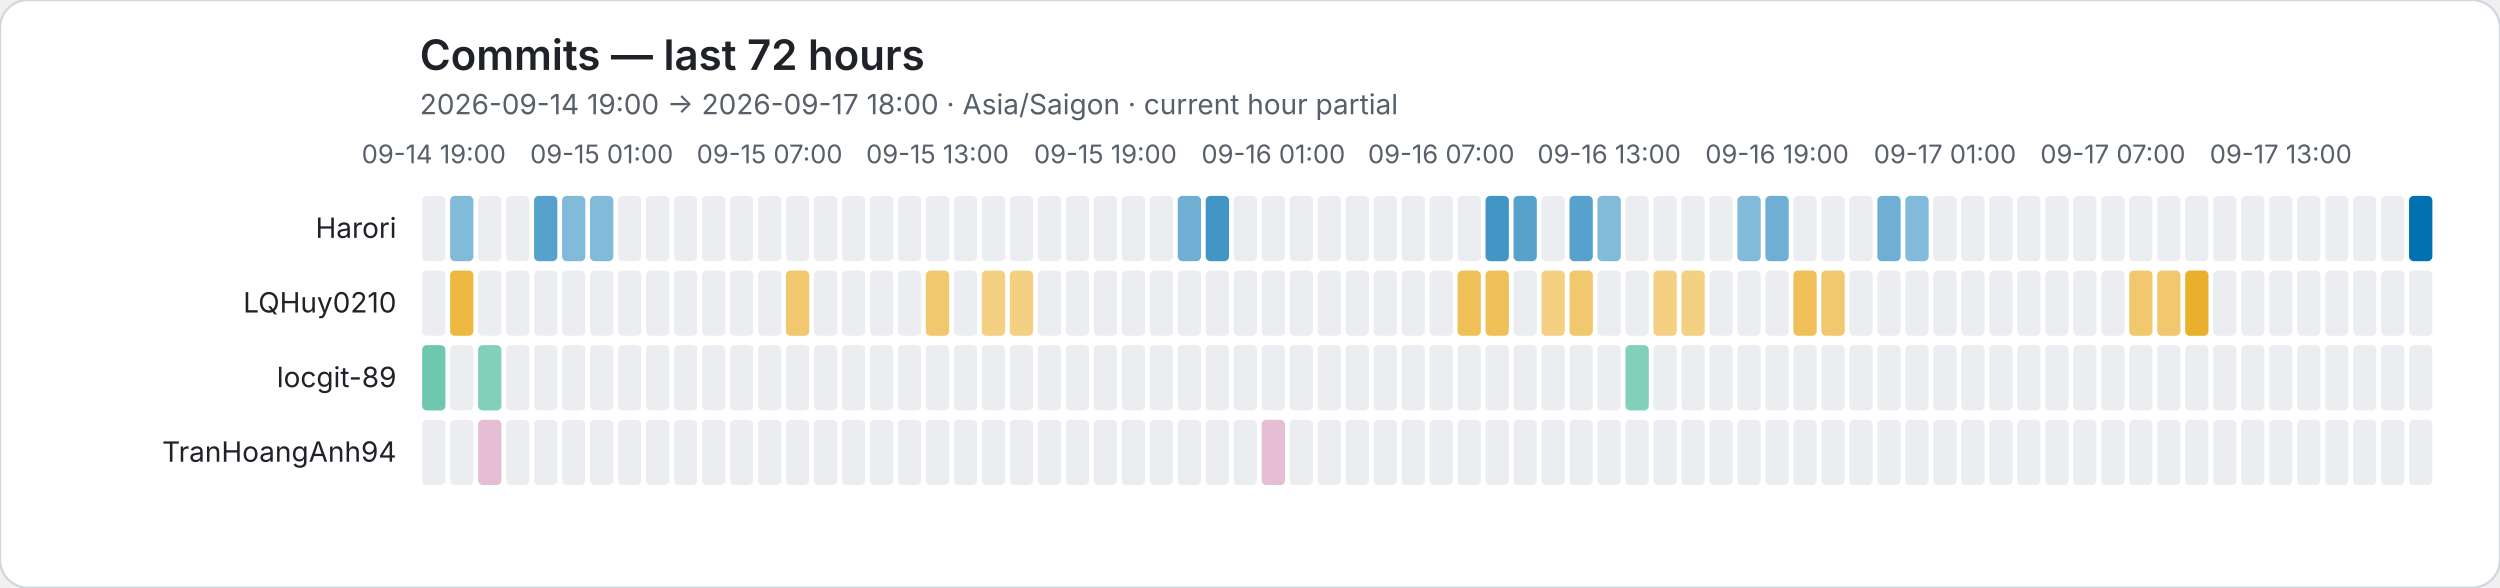
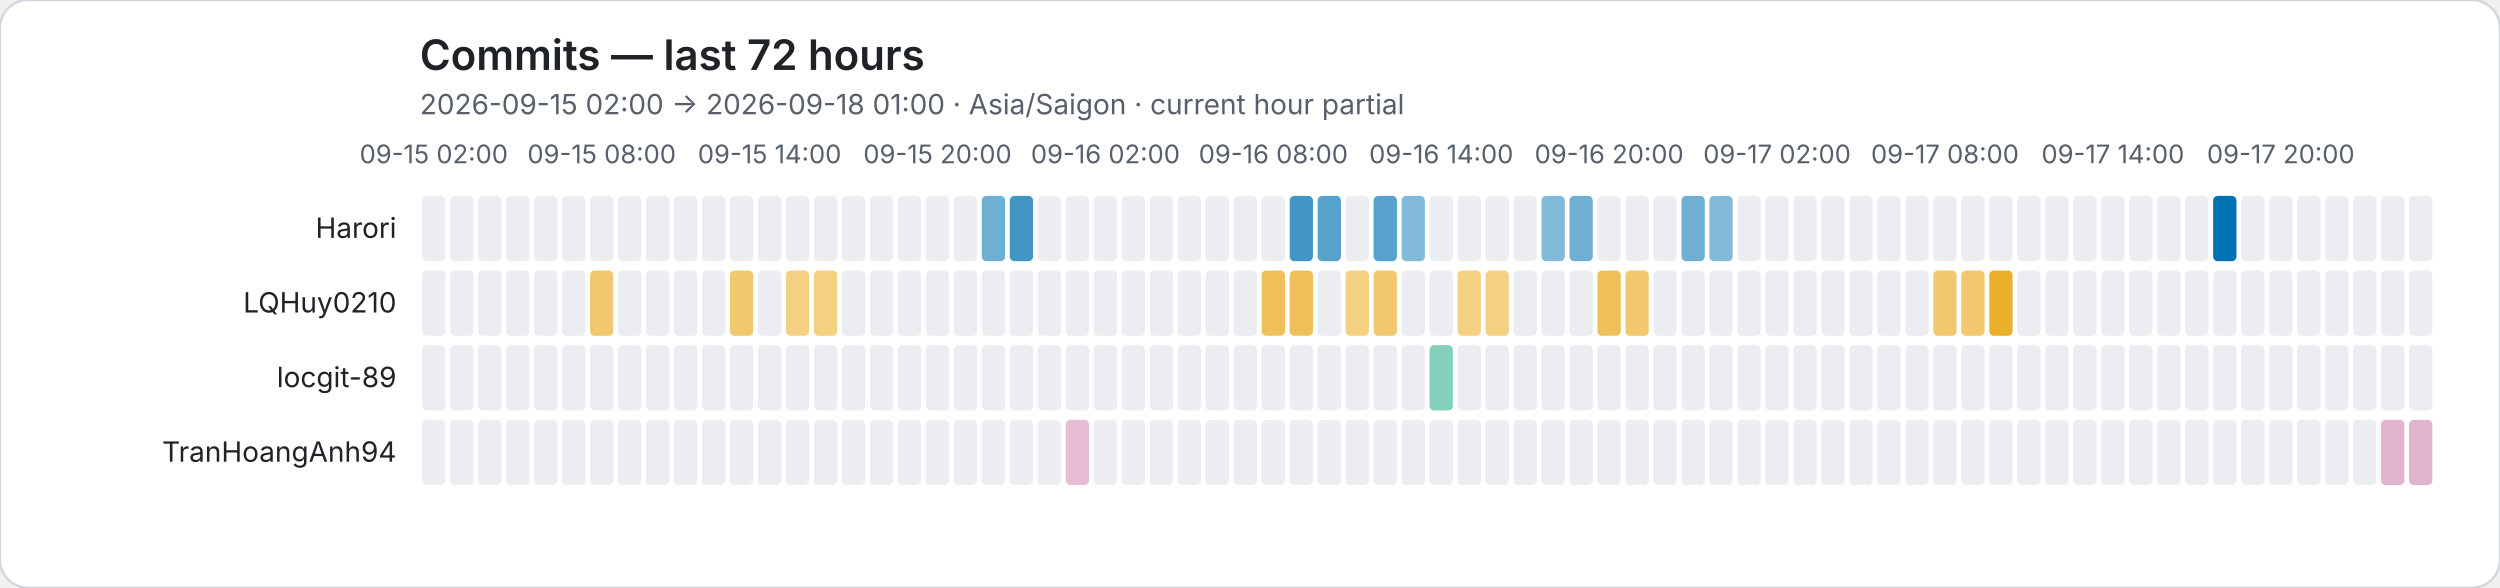
<svg xmlns="http://www.w3.org/2000/svg" role="img" viewBox="0 0 1072 252">
  <rect width="1072" height="252" rx="12" fill="#ffffff" stroke="#d0d7de" />
  <style>text{font-family:system-ui,-apple-system,BlinkMacSystemFont,"Segoe UI",sans-serif}.axis{fill:#57606a;font-size:11px}.heading{fill:#1f2328;font-size:18px;font-weight:600}.subheading{fill:#57606a;font-size:12px}.name{fill:#1f2328;font-size:12px}</style>
  <text class="heading" x="180" y="30">Commits — last 72 hours</text>
-   <text class="subheading" x="180" y="49">2026-09-14 19:00 → 2026-09-17 18:00 · Asia/Saigon · current hour partial</text>
-   <text class="axis" x="186" y="70" text-anchor="middle">09-14 19:00</text>
-   <text class="axis" x="258" y="70" text-anchor="middle">09-15 01:00</text>
-   <text class="axis" x="330" y="70" text-anchor="middle">09-15 07:00</text>
-   <text class="axis" x="402" y="70" text-anchor="middle">09-15 13:00</text>
-   <text class="axis" x="474" y="70" text-anchor="middle">09-15 19:00</text>
-   <text class="axis" x="546" y="70" text-anchor="middle">09-16 01:00</text>
-   <text class="axis" x="618" y="70" text-anchor="middle">09-16 07:00</text>
-   <text class="axis" x="690" y="70" text-anchor="middle">09-16 13:00</text>
-   <text class="axis" x="762" y="70" text-anchor="middle">09-16 19:00</text>
-   <text class="axis" x="834" y="70" text-anchor="middle">09-17 01:00</text>
-   <text class="axis" x="906" y="70" text-anchor="middle">09-17 07:00</text>
-   <text class="axis" x="978" y="70" text-anchor="middle">09-17 13:00</text>
+   <text class="subheading" x="180" y="49">2026-09-15 02:00 → 2026-09-18 01:00 · Asia/Saigon · current hour partial</text>
+   <text class="axis" x="186" y="70" text-anchor="middle">09-15 02:00</text>
+   <text class="axis" x="258" y="70" text-anchor="middle">09-15 08:00</text>
+   <text class="axis" x="330" y="70" text-anchor="middle">09-15 14:00</text>
+   <text class="axis" x="402" y="70" text-anchor="middle">09-15 20:00</text>
+   <text class="axis" x="474" y="70" text-anchor="middle">09-16 02:00</text>
+   <text class="axis" x="546" y="70" text-anchor="middle">09-16 08:00</text>
+   <text class="axis" x="618" y="70" text-anchor="middle">09-16 14:00</text>
+   <text class="axis" x="690" y="70" text-anchor="middle">09-16 20:00</text>
+   <text class="axis" x="762" y="70" text-anchor="middle">09-17 02:00</text>
+   <text class="axis" x="834" y="70" text-anchor="middle">09-17 08:00</text>
+   <text class="axis" x="906" y="70" text-anchor="middle">09-17 14:00</text>
+   <text class="axis" x="978" y="70" text-anchor="middle">09-17 20:00</text>
  <text class="name" x="170" y="102" text-anchor="end">Harori</text>
  <rect data-hour="0" x="181" y="84" width="10" height="28" rx="2" fill="#ebedf0" />
-   <rect data-hour="1" x="193" y="84" width="10" height="28" rx="2" fill="rgba(0, 114, 178, 0.49)" />
+   <rect data-hour="1" x="193" y="84" width="10" height="28" rx="2" fill="#ebedf0" />
  <rect data-hour="2" x="205" y="84" width="10" height="28" rx="2" fill="#ebedf0" />
  <rect data-hour="3" x="217" y="84" width="10" height="28" rx="2" fill="#ebedf0" />
-   <rect data-hour="4" x="229" y="84" width="10" height="28" rx="2" fill="rgba(0, 114, 178, 0.66)" />
-   <rect data-hour="5" x="241" y="84" width="10" height="28" rx="2" fill="rgba(0, 114, 178, 0.49)" />
-   <rect data-hour="6" x="253" y="84" width="10" height="28" rx="2" fill="rgba(0, 114, 178, 0.49)" />
+   <rect data-hour="4" x="229" y="84" width="10" height="28" rx="2" fill="#ebedf0" />
+   <rect data-hour="5" x="241" y="84" width="10" height="28" rx="2" fill="#ebedf0" />
+   <rect data-hour="6" x="253" y="84" width="10" height="28" rx="2" fill="#ebedf0" />
  <rect data-hour="7" x="265" y="84" width="10" height="28" rx="2" fill="#ebedf0" />
  <rect data-hour="8" x="277" y="84" width="10" height="28" rx="2" fill="#ebedf0" />
  <rect data-hour="9" x="289" y="84" width="10" height="28" rx="2" fill="#ebedf0" />
  <rect data-hour="10" x="301" y="84" width="10" height="28" rx="2" fill="#ebedf0" />
  <rect data-hour="11" x="313" y="84" width="10" height="28" rx="2" fill="#ebedf0" />
  <rect data-hour="12" x="325" y="84" width="10" height="28" rx="2" fill="#ebedf0" />
  <rect data-hour="13" x="337" y="84" width="10" height="28" rx="2" fill="#ebedf0" />
  <rect data-hour="14" x="349" y="84" width="10" height="28" rx="2" fill="#ebedf0" />
  <rect data-hour="15" x="361" y="84" width="10" height="28" rx="2" fill="#ebedf0" />
  <rect data-hour="16" x="373" y="84" width="10" height="28" rx="2" fill="#ebedf0" />
  <rect data-hour="17" x="385" y="84" width="10" height="28" rx="2" fill="#ebedf0" />
  <rect data-hour="18" x="397" y="84" width="10" height="28" rx="2" fill="#ebedf0" />
  <rect data-hour="19" x="409" y="84" width="10" height="28" rx="2" fill="#ebedf0" />
-   <rect data-hour="20" x="421" y="84" width="10" height="28" rx="2" fill="#ebedf0" />
-   <rect data-hour="21" x="433" y="84" width="10" height="28" rx="2" fill="#ebedf0" />
+   <rect data-hour="20" x="421" y="84" width="10" height="28" rx="2" fill="rgba(0, 114, 178, 0.57)" />
+   <rect data-hour="21" x="433" y="84" width="10" height="28" rx="2" fill="rgba(0, 114, 178, 0.74)" />
  <rect data-hour="22" x="445" y="84" width="10" height="28" rx="2" fill="#ebedf0" />
  <rect data-hour="23" x="457" y="84" width="10" height="28" rx="2" fill="#ebedf0" />
  <rect data-hour="24" x="469" y="84" width="10" height="28" rx="2" fill="#ebedf0" />
  <rect data-hour="25" x="481" y="84" width="10" height="28" rx="2" fill="#ebedf0" />
  <rect data-hour="26" x="493" y="84" width="10" height="28" rx="2" fill="#ebedf0" />
-   <rect data-hour="27" x="505" y="84" width="10" height="28" rx="2" fill="rgba(0, 114, 178, 0.57)" />
-   <rect data-hour="28" x="517" y="84" width="10" height="28" rx="2" fill="rgba(0, 114, 178, 0.74)" />
+   <rect data-hour="27" x="505" y="84" width="10" height="28" rx="2" fill="#ebedf0" />
+   <rect data-hour="28" x="517" y="84" width="10" height="28" rx="2" fill="#ebedf0" />
  <rect data-hour="29" x="529" y="84" width="10" height="28" rx="2" fill="#ebedf0" />
  <rect data-hour="30" x="541" y="84" width="10" height="28" rx="2" fill="#ebedf0" />
-   <rect data-hour="31" x="553" y="84" width="10" height="28" rx="2" fill="#ebedf0" />
-   <rect data-hour="32" x="565" y="84" width="10" height="28" rx="2" fill="#ebedf0" />
+   <rect data-hour="31" x="553" y="84" width="10" height="28" rx="2" fill="rgba(0, 114, 178, 0.74)" />
+   <rect data-hour="32" x="565" y="84" width="10" height="28" rx="2" fill="rgba(0, 114, 178, 0.66)" />
  <rect data-hour="33" x="577" y="84" width="10" height="28" rx="2" fill="#ebedf0" />
-   <rect data-hour="34" x="589" y="84" width="10" height="28" rx="2" fill="#ebedf0" />
-   <rect data-hour="35" x="601" y="84" width="10" height="28" rx="2" fill="#ebedf0" />
+   <rect data-hour="34" x="589" y="84" width="10" height="28" rx="2" fill="rgba(0, 114, 178, 0.66)" />
+   <rect data-hour="35" x="601" y="84" width="10" height="28" rx="2" fill="rgba(0, 114, 178, 0.49)" />
  <rect data-hour="36" x="613" y="84" width="10" height="28" rx="2" fill="#ebedf0" />
  <rect data-hour="37" x="625" y="84" width="10" height="28" rx="2" fill="#ebedf0" />
-   <rect data-hour="38" x="637" y="84" width="10" height="28" rx="2" fill="rgba(0, 114, 178, 0.74)" />
-   <rect data-hour="39" x="649" y="84" width="10" height="28" rx="2" fill="rgba(0, 114, 178, 0.66)" />
-   <rect data-hour="40" x="661" y="84" width="10" height="28" rx="2" fill="#ebedf0" />
-   <rect data-hour="41" x="673" y="84" width="10" height="28" rx="2" fill="rgba(0, 114, 178, 0.66)" />
-   <rect data-hour="42" x="685" y="84" width="10" height="28" rx="2" fill="rgba(0, 114, 178, 0.49)" />
+   <rect data-hour="38" x="637" y="84" width="10" height="28" rx="2" fill="#ebedf0" />
+   <rect data-hour="39" x="649" y="84" width="10" height="28" rx="2" fill="#ebedf0" />
+   <rect data-hour="40" x="661" y="84" width="10" height="28" rx="2" fill="rgba(0, 114, 178, 0.49)" />
+   <rect data-hour="41" x="673" y="84" width="10" height="28" rx="2" fill="rgba(0, 114, 178, 0.57)" />
+   <rect data-hour="42" x="685" y="84" width="10" height="28" rx="2" fill="#ebedf0" />
  <rect data-hour="43" x="697" y="84" width="10" height="28" rx="2" fill="#ebedf0" />
  <rect data-hour="44" x="709" y="84" width="10" height="28" rx="2" fill="#ebedf0" />
-   <rect data-hour="45" x="721" y="84" width="10" height="28" rx="2" fill="#ebedf0" />
-   <rect data-hour="46" x="733" y="84" width="10" height="28" rx="2" fill="#ebedf0" />
-   <rect data-hour="47" x="745" y="84" width="10" height="28" rx="2" fill="rgba(0, 114, 178, 0.49)" />
-   <rect data-hour="48" x="757" y="84" width="10" height="28" rx="2" fill="rgba(0, 114, 178, 0.57)" />
+   <rect data-hour="45" x="721" y="84" width="10" height="28" rx="2" fill="rgba(0, 114, 178, 0.57)" />
+   <rect data-hour="46" x="733" y="84" width="10" height="28" rx="2" fill="rgba(0, 114, 178, 0.49)" />
+   <rect data-hour="47" x="745" y="84" width="10" height="28" rx="2" fill="#ebedf0" />
+   <rect data-hour="48" x="757" y="84" width="10" height="28" rx="2" fill="#ebedf0" />
  <rect data-hour="49" x="769" y="84" width="10" height="28" rx="2" fill="#ebedf0" />
  <rect data-hour="50" x="781" y="84" width="10" height="28" rx="2" fill="#ebedf0" />
  <rect data-hour="51" x="793" y="84" width="10" height="28" rx="2" fill="#ebedf0" />
-   <rect data-hour="52" x="805" y="84" width="10" height="28" rx="2" fill="rgba(0, 114, 178, 0.57)" />
-   <rect data-hour="53" x="817" y="84" width="10" height="28" rx="2" fill="rgba(0, 114, 178, 0.49)" />
+   <rect data-hour="52" x="805" y="84" width="10" height="28" rx="2" fill="#ebedf0" />
+   <rect data-hour="53" x="817" y="84" width="10" height="28" rx="2" fill="#ebedf0" />
  <rect data-hour="54" x="829" y="84" width="10" height="28" rx="2" fill="#ebedf0" />
  <rect data-hour="55" x="841" y="84" width="10" height="28" rx="2" fill="#ebedf0" />
  <rect data-hour="56" x="853" y="84" width="10" height="28" rx="2" fill="#ebedf0" />
  <rect data-hour="57" x="865" y="84" width="10" height="28" rx="2" fill="#ebedf0" />
  <rect data-hour="58" x="877" y="84" width="10" height="28" rx="2" fill="#ebedf0" />
  <rect data-hour="59" x="889" y="84" width="10" height="28" rx="2" fill="#ebedf0" />
  <rect data-hour="60" x="901" y="84" width="10" height="28" rx="2" fill="#ebedf0" />
  <rect data-hour="61" x="913" y="84" width="10" height="28" rx="2" fill="#ebedf0" />
  <rect data-hour="62" x="925" y="84" width="10" height="28" rx="2" fill="#ebedf0" />
  <rect data-hour="63" x="937" y="84" width="10" height="28" rx="2" fill="#ebedf0" />
-   <rect data-hour="64" x="949" y="84" width="10" height="28" rx="2" fill="#ebedf0" />
+   <rect data-hour="64" x="949" y="84" width="10" height="28" rx="2" fill="rgba(0, 114, 178, 1.00)" />
  <rect data-hour="65" x="961" y="84" width="10" height="28" rx="2" fill="#ebedf0" />
  <rect data-hour="66" x="973" y="84" width="10" height="28" rx="2" fill="#ebedf0" />
  <rect data-hour="67" x="985" y="84" width="10" height="28" rx="2" fill="#ebedf0" />
  <rect data-hour="68" x="997" y="84" width="10" height="28" rx="2" fill="#ebedf0" />
  <rect data-hour="69" x="1009" y="84" width="10" height="28" rx="2" fill="#ebedf0" />
  <rect data-hour="70" x="1021" y="84" width="10" height="28" rx="2" fill="#ebedf0" />
-   <rect data-hour="71" x="1033" y="84" width="10" height="28" rx="2" fill="rgba(0, 114, 178, 1.00)" />
+   <rect data-hour="71" x="1033" y="84" width="10" height="28" rx="2" fill="#ebedf0" />
  <text class="name" x="170" y="134" text-anchor="end">LQHuy0210</text>
  <rect data-hour="0" x="181" y="116" width="10" height="28" rx="2" fill="#ebedf0" />
-   <rect data-hour="1" x="193" y="116" width="10" height="28" rx="2" fill="rgba(230, 159, 0, 0.74)" />
+   <rect data-hour="1" x="193" y="116" width="10" height="28" rx="2" fill="#ebedf0" />
  <rect data-hour="2" x="205" y="116" width="10" height="28" rx="2" fill="#ebedf0" />
  <rect data-hour="3" x="217" y="116" width="10" height="28" rx="2" fill="#ebedf0" />
  <rect data-hour="4" x="229" y="116" width="10" height="28" rx="2" fill="#ebedf0" />
  <rect data-hour="5" x="241" y="116" width="10" height="28" rx="2" fill="#ebedf0" />
-   <rect data-hour="6" x="253" y="116" width="10" height="28" rx="2" fill="#ebedf0" />
+   <rect data-hour="6" x="253" y="116" width="10" height="28" rx="2" fill="rgba(230, 159, 0, 0.57)" />
  <rect data-hour="7" x="265" y="116" width="10" height="28" rx="2" fill="#ebedf0" />
  <rect data-hour="8" x="277" y="116" width="10" height="28" rx="2" fill="#ebedf0" />
  <rect data-hour="9" x="289" y="116" width="10" height="28" rx="2" fill="#ebedf0" />
  <rect data-hour="10" x="301" y="116" width="10" height="28" rx="2" fill="#ebedf0" />
-   <rect data-hour="11" x="313" y="116" width="10" height="28" rx="2" fill="#ebedf0" />
+   <rect data-hour="11" x="313" y="116" width="10" height="28" rx="2" fill="rgba(230, 159, 0, 0.57)" />
  <rect data-hour="12" x="325" y="116" width="10" height="28" rx="2" fill="#ebedf0" />
-   <rect data-hour="13" x="337" y="116" width="10" height="28" rx="2" fill="rgba(230, 159, 0, 0.57)" />
-   <rect data-hour="14" x="349" y="116" width="10" height="28" rx="2" fill="#ebedf0" />
+   <rect data-hour="13" x="337" y="116" width="10" height="28" rx="2" fill="rgba(230, 159, 0, 0.49)" />
+   <rect data-hour="14" x="349" y="116" width="10" height="28" rx="2" fill="rgba(230, 159, 0, 0.49)" />
  <rect data-hour="15" x="361" y="116" width="10" height="28" rx="2" fill="#ebedf0" />
  <rect data-hour="16" x="373" y="116" width="10" height="28" rx="2" fill="#ebedf0" />
  <rect data-hour="17" x="385" y="116" width="10" height="28" rx="2" fill="#ebedf0" />
-   <rect data-hour="18" x="397" y="116" width="10" height="28" rx="2" fill="rgba(230, 159, 0, 0.57)" />
+   <rect data-hour="18" x="397" y="116" width="10" height="28" rx="2" fill="#ebedf0" />
  <rect data-hour="19" x="409" y="116" width="10" height="28" rx="2" fill="#ebedf0" />
-   <rect data-hour="20" x="421" y="116" width="10" height="28" rx="2" fill="rgba(230, 159, 0, 0.49)" />
-   <rect data-hour="21" x="433" y="116" width="10" height="28" rx="2" fill="rgba(230, 159, 0, 0.49)" />
+   <rect data-hour="20" x="421" y="116" width="10" height="28" rx="2" fill="#ebedf0" />
+   <rect data-hour="21" x="433" y="116" width="10" height="28" rx="2" fill="#ebedf0" />
  <rect data-hour="22" x="445" y="116" width="10" height="28" rx="2" fill="#ebedf0" />
  <rect data-hour="23" x="457" y="116" width="10" height="28" rx="2" fill="#ebedf0" />
  <rect data-hour="24" x="469" y="116" width="10" height="28" rx="2" fill="#ebedf0" />
  <rect data-hour="25" x="481" y="116" width="10" height="28" rx="2" fill="#ebedf0" />
  <rect data-hour="26" x="493" y="116" width="10" height="28" rx="2" fill="#ebedf0" />
  <rect data-hour="27" x="505" y="116" width="10" height="28" rx="2" fill="#ebedf0" />
  <rect data-hour="28" x="517" y="116" width="10" height="28" rx="2" fill="#ebedf0" />
  <rect data-hour="29" x="529" y="116" width="10" height="28" rx="2" fill="#ebedf0" />
-   <rect data-hour="30" x="541" y="116" width="10" height="28" rx="2" fill="#ebedf0" />
-   <rect data-hour="31" x="553" y="116" width="10" height="28" rx="2" fill="#ebedf0" />
+   <rect data-hour="30" x="541" y="116" width="10" height="28" rx="2" fill="rgba(230, 159, 0, 0.66)" />
+   <rect data-hour="31" x="553" y="116" width="10" height="28" rx="2" fill="rgba(230, 159, 0, 0.66)" />
  <rect data-hour="32" x="565" y="116" width="10" height="28" rx="2" fill="#ebedf0" />
-   <rect data-hour="33" x="577" y="116" width="10" height="28" rx="2" fill="#ebedf0" />
-   <rect data-hour="34" x="589" y="116" width="10" height="28" rx="2" fill="#ebedf0" />
+   <rect data-hour="33" x="577" y="116" width="10" height="28" rx="2" fill="rgba(230, 159, 0, 0.49)" />
+   <rect data-hour="34" x="589" y="116" width="10" height="28" rx="2" fill="rgba(230, 159, 0, 0.57)" />
  <rect data-hour="35" x="601" y="116" width="10" height="28" rx="2" fill="#ebedf0" />
  <rect data-hour="36" x="613" y="116" width="10" height="28" rx="2" fill="#ebedf0" />
-   <rect data-hour="37" x="625" y="116" width="10" height="28" rx="2" fill="rgba(230, 159, 0, 0.66)" />
-   <rect data-hour="38" x="637" y="116" width="10" height="28" rx="2" fill="rgba(230, 159, 0, 0.66)" />
+   <rect data-hour="37" x="625" y="116" width="10" height="28" rx="2" fill="rgba(230, 159, 0, 0.49)" />
+   <rect data-hour="38" x="637" y="116" width="10" height="28" rx="2" fill="rgba(230, 159, 0, 0.49)" />
  <rect data-hour="39" x="649" y="116" width="10" height="28" rx="2" fill="#ebedf0" />
-   <rect data-hour="40" x="661" y="116" width="10" height="28" rx="2" fill="rgba(230, 159, 0, 0.49)" />
-   <rect data-hour="41" x="673" y="116" width="10" height="28" rx="2" fill="rgba(230, 159, 0, 0.57)" />
-   <rect data-hour="42" x="685" y="116" width="10" height="28" rx="2" fill="#ebedf0" />
-   <rect data-hour="43" x="697" y="116" width="10" height="28" rx="2" fill="#ebedf0" />
-   <rect data-hour="44" x="709" y="116" width="10" height="28" rx="2" fill="rgba(230, 159, 0, 0.49)" />
-   <rect data-hour="45" x="721" y="116" width="10" height="28" rx="2" fill="rgba(230, 159, 0, 0.49)" />
+   <rect data-hour="40" x="661" y="116" width="10" height="28" rx="2" fill="#ebedf0" />
+   <rect data-hour="41" x="673" y="116" width="10" height="28" rx="2" fill="#ebedf0" />
+   <rect data-hour="42" x="685" y="116" width="10" height="28" rx="2" fill="rgba(230, 159, 0, 0.66)" />
+   <rect data-hour="43" x="697" y="116" width="10" height="28" rx="2" fill="rgba(230, 159, 0, 0.57)" />
+   <rect data-hour="44" x="709" y="116" width="10" height="28" rx="2" fill="#ebedf0" />
+   <rect data-hour="45" x="721" y="116" width="10" height="28" rx="2" fill="#ebedf0" />
  <rect data-hour="46" x="733" y="116" width="10" height="28" rx="2" fill="#ebedf0" />
  <rect data-hour="47" x="745" y="116" width="10" height="28" rx="2" fill="#ebedf0" />
  <rect data-hour="48" x="757" y="116" width="10" height="28" rx="2" fill="#ebedf0" />
-   <rect data-hour="49" x="769" y="116" width="10" height="28" rx="2" fill="rgba(230, 159, 0, 0.66)" />
-   <rect data-hour="50" x="781" y="116" width="10" height="28" rx="2" fill="rgba(230, 159, 0, 0.57)" />
+   <rect data-hour="49" x="769" y="116" width="10" height="28" rx="2" fill="#ebedf0" />
+   <rect data-hour="50" x="781" y="116" width="10" height="28" rx="2" fill="#ebedf0" />
  <rect data-hour="51" x="793" y="116" width="10" height="28" rx="2" fill="#ebedf0" />
  <rect data-hour="52" x="805" y="116" width="10" height="28" rx="2" fill="#ebedf0" />
  <rect data-hour="53" x="817" y="116" width="10" height="28" rx="2" fill="#ebedf0" />
-   <rect data-hour="54" x="829" y="116" width="10" height="28" rx="2" fill="#ebedf0" />
-   <rect data-hour="55" x="841" y="116" width="10" height="28" rx="2" fill="#ebedf0" />
-   <rect data-hour="56" x="853" y="116" width="10" height="28" rx="2" fill="#ebedf0" />
+   <rect data-hour="54" x="829" y="116" width="10" height="28" rx="2" fill="rgba(230, 159, 0, 0.57)" />
+   <rect data-hour="55" x="841" y="116" width="10" height="28" rx="2" fill="rgba(230, 159, 0, 0.57)" />
+   <rect data-hour="56" x="853" y="116" width="10" height="28" rx="2" fill="rgba(230, 159, 0, 0.83)" />
  <rect data-hour="57" x="865" y="116" width="10" height="28" rx="2" fill="#ebedf0" />
  <rect data-hour="58" x="877" y="116" width="10" height="28" rx="2" fill="#ebedf0" />
  <rect data-hour="59" x="889" y="116" width="10" height="28" rx="2" fill="#ebedf0" />
  <rect data-hour="60" x="901" y="116" width="10" height="28" rx="2" fill="#ebedf0" />
-   <rect data-hour="61" x="913" y="116" width="10" height="28" rx="2" fill="rgba(230, 159, 0, 0.57)" />
-   <rect data-hour="62" x="925" y="116" width="10" height="28" rx="2" fill="rgba(230, 159, 0, 0.57)" />
-   <rect data-hour="63" x="937" y="116" width="10" height="28" rx="2" fill="rgba(230, 159, 0, 0.83)" />
+   <rect data-hour="61" x="913" y="116" width="10" height="28" rx="2" fill="#ebedf0" />
+   <rect data-hour="62" x="925" y="116" width="10" height="28" rx="2" fill="#ebedf0" />
+   <rect data-hour="63" x="937" y="116" width="10" height="28" rx="2" fill="#ebedf0" />
  <rect data-hour="64" x="949" y="116" width="10" height="28" rx="2" fill="#ebedf0" />
  <rect data-hour="65" x="961" y="116" width="10" height="28" rx="2" fill="#ebedf0" />
  <rect data-hour="66" x="973" y="116" width="10" height="28" rx="2" fill="#ebedf0" />
  <rect data-hour="67" x="985" y="116" width="10" height="28" rx="2" fill="#ebedf0" />
  <rect data-hour="68" x="997" y="116" width="10" height="28" rx="2" fill="#ebedf0" />
  <rect data-hour="69" x="1009" y="116" width="10" height="28" rx="2" fill="#ebedf0" />
  <rect data-hour="70" x="1021" y="116" width="10" height="28" rx="2" fill="#ebedf0" />
  <rect data-hour="71" x="1033" y="116" width="10" height="28" rx="2" fill="#ebedf0" />
  <text class="name" x="170" y="166" text-anchor="end">locgit-89</text>
-   <rect data-hour="0" x="181" y="148" width="10" height="28" rx="2" fill="rgba(0, 158, 115, 0.57)" />
+   <rect data-hour="0" x="181" y="148" width="10" height="28" rx="2" fill="#ebedf0" />
  <rect data-hour="1" x="193" y="148" width="10" height="28" rx="2" fill="#ebedf0" />
-   <rect data-hour="2" x="205" y="148" width="10" height="28" rx="2" fill="rgba(0, 158, 115, 0.49)" />
+   <rect data-hour="2" x="205" y="148" width="10" height="28" rx="2" fill="#ebedf0" />
  <rect data-hour="3" x="217" y="148" width="10" height="28" rx="2" fill="#ebedf0" />
  <rect data-hour="4" x="229" y="148" width="10" height="28" rx="2" fill="#ebedf0" />
  <rect data-hour="5" x="241" y="148" width="10" height="28" rx="2" fill="#ebedf0" />
  <rect data-hour="6" x="253" y="148" width="10" height="28" rx="2" fill="#ebedf0" />
  <rect data-hour="7" x="265" y="148" width="10" height="28" rx="2" fill="#ebedf0" />
  <rect data-hour="8" x="277" y="148" width="10" height="28" rx="2" fill="#ebedf0" />
  <rect data-hour="9" x="289" y="148" width="10" height="28" rx="2" fill="#ebedf0" />
  <rect data-hour="10" x="301" y="148" width="10" height="28" rx="2" fill="#ebedf0" />
  <rect data-hour="11" x="313" y="148" width="10" height="28" rx="2" fill="#ebedf0" />
  <rect data-hour="12" x="325" y="148" width="10" height="28" rx="2" fill="#ebedf0" />
  <rect data-hour="13" x="337" y="148" width="10" height="28" rx="2" fill="#ebedf0" />
  <rect data-hour="14" x="349" y="148" width="10" height="28" rx="2" fill="#ebedf0" />
  <rect data-hour="15" x="361" y="148" width="10" height="28" rx="2" fill="#ebedf0" />
  <rect data-hour="16" x="373" y="148" width="10" height="28" rx="2" fill="#ebedf0" />
  <rect data-hour="17" x="385" y="148" width="10" height="28" rx="2" fill="#ebedf0" />
  <rect data-hour="18" x="397" y="148" width="10" height="28" rx="2" fill="#ebedf0" />
  <rect data-hour="19" x="409" y="148" width="10" height="28" rx="2" fill="#ebedf0" />
  <rect data-hour="20" x="421" y="148" width="10" height="28" rx="2" fill="#ebedf0" />
  <rect data-hour="21" x="433" y="148" width="10" height="28" rx="2" fill="#ebedf0" />
  <rect data-hour="22" x="445" y="148" width="10" height="28" rx="2" fill="#ebedf0" />
  <rect data-hour="23" x="457" y="148" width="10" height="28" rx="2" fill="#ebedf0" />
  <rect data-hour="24" x="469" y="148" width="10" height="28" rx="2" fill="#ebedf0" />
  <rect data-hour="25" x="481" y="148" width="10" height="28" rx="2" fill="#ebedf0" />
  <rect data-hour="26" x="493" y="148" width="10" height="28" rx="2" fill="#ebedf0" />
  <rect data-hour="27" x="505" y="148" width="10" height="28" rx="2" fill="#ebedf0" />
  <rect data-hour="28" x="517" y="148" width="10" height="28" rx="2" fill="#ebedf0" />
  <rect data-hour="29" x="529" y="148" width="10" height="28" rx="2" fill="#ebedf0" />
  <rect data-hour="30" x="541" y="148" width="10" height="28" rx="2" fill="#ebedf0" />
  <rect data-hour="31" x="553" y="148" width="10" height="28" rx="2" fill="#ebedf0" />
  <rect data-hour="32" x="565" y="148" width="10" height="28" rx="2" fill="#ebedf0" />
  <rect data-hour="33" x="577" y="148" width="10" height="28" rx="2" fill="#ebedf0" />
  <rect data-hour="34" x="589" y="148" width="10" height="28" rx="2" fill="#ebedf0" />
  <rect data-hour="35" x="601" y="148" width="10" height="28" rx="2" fill="#ebedf0" />
-   <rect data-hour="36" x="613" y="148" width="10" height="28" rx="2" fill="#ebedf0" />
+   <rect data-hour="36" x="613" y="148" width="10" height="28" rx="2" fill="rgba(0, 158, 115, 0.49)" />
  <rect data-hour="37" x="625" y="148" width="10" height="28" rx="2" fill="#ebedf0" />
  <rect data-hour="38" x="637" y="148" width="10" height="28" rx="2" fill="#ebedf0" />
  <rect data-hour="39" x="649" y="148" width="10" height="28" rx="2" fill="#ebedf0" />
  <rect data-hour="40" x="661" y="148" width="10" height="28" rx="2" fill="#ebedf0" />
  <rect data-hour="41" x="673" y="148" width="10" height="28" rx="2" fill="#ebedf0" />
  <rect data-hour="42" x="685" y="148" width="10" height="28" rx="2" fill="#ebedf0" />
-   <rect data-hour="43" x="697" y="148" width="10" height="28" rx="2" fill="rgba(0, 158, 115, 0.49)" />
+   <rect data-hour="43" x="697" y="148" width="10" height="28" rx="2" fill="#ebedf0" />
  <rect data-hour="44" x="709" y="148" width="10" height="28" rx="2" fill="#ebedf0" />
  <rect data-hour="45" x="721" y="148" width="10" height="28" rx="2" fill="#ebedf0" />
  <rect data-hour="46" x="733" y="148" width="10" height="28" rx="2" fill="#ebedf0" />
  <rect data-hour="47" x="745" y="148" width="10" height="28" rx="2" fill="#ebedf0" />
  <rect data-hour="48" x="757" y="148" width="10" height="28" rx="2" fill="#ebedf0" />
  <rect data-hour="49" x="769" y="148" width="10" height="28" rx="2" fill="#ebedf0" />
  <rect data-hour="50" x="781" y="148" width="10" height="28" rx="2" fill="#ebedf0" />
  <rect data-hour="51" x="793" y="148" width="10" height="28" rx="2" fill="#ebedf0" />
  <rect data-hour="52" x="805" y="148" width="10" height="28" rx="2" fill="#ebedf0" />
  <rect data-hour="53" x="817" y="148" width="10" height="28" rx="2" fill="#ebedf0" />
  <rect data-hour="54" x="829" y="148" width="10" height="28" rx="2" fill="#ebedf0" />
  <rect data-hour="55" x="841" y="148" width="10" height="28" rx="2" fill="#ebedf0" />
  <rect data-hour="56" x="853" y="148" width="10" height="28" rx="2" fill="#ebedf0" />
  <rect data-hour="57" x="865" y="148" width="10" height="28" rx="2" fill="#ebedf0" />
  <rect data-hour="58" x="877" y="148" width="10" height="28" rx="2" fill="#ebedf0" />
  <rect data-hour="59" x="889" y="148" width="10" height="28" rx="2" fill="#ebedf0" />
  <rect data-hour="60" x="901" y="148" width="10" height="28" rx="2" fill="#ebedf0" />
  <rect data-hour="61" x="913" y="148" width="10" height="28" rx="2" fill="#ebedf0" />
  <rect data-hour="62" x="925" y="148" width="10" height="28" rx="2" fill="#ebedf0" />
  <rect data-hour="63" x="937" y="148" width="10" height="28" rx="2" fill="#ebedf0" />
  <rect data-hour="64" x="949" y="148" width="10" height="28" rx="2" fill="#ebedf0" />
  <rect data-hour="65" x="961" y="148" width="10" height="28" rx="2" fill="#ebedf0" />
  <rect data-hour="66" x="973" y="148" width="10" height="28" rx="2" fill="#ebedf0" />
  <rect data-hour="67" x="985" y="148" width="10" height="28" rx="2" fill="#ebedf0" />
  <rect data-hour="68" x="997" y="148" width="10" height="28" rx="2" fill="#ebedf0" />
  <rect data-hour="69" x="1009" y="148" width="10" height="28" rx="2" fill="#ebedf0" />
  <rect data-hour="70" x="1021" y="148" width="10" height="28" rx="2" fill="#ebedf0" />
  <rect data-hour="71" x="1033" y="148" width="10" height="28" rx="2" fill="#ebedf0" />
  <text class="name" x="170" y="198" text-anchor="end">TranHoangAnh94</text>
  <rect data-hour="0" x="181" y="180" width="10" height="28" rx="2" fill="#ebedf0" />
  <rect data-hour="1" x="193" y="180" width="10" height="28" rx="2" fill="#ebedf0" />
-   <rect data-hour="2" x="205" y="180" width="10" height="28" rx="2" fill="rgba(204, 121, 167, 0.49)" />
+   <rect data-hour="2" x="205" y="180" width="10" height="28" rx="2" fill="#ebedf0" />
  <rect data-hour="3" x="217" y="180" width="10" height="28" rx="2" fill="#ebedf0" />
  <rect data-hour="4" x="229" y="180" width="10" height="28" rx="2" fill="#ebedf0" />
  <rect data-hour="5" x="241" y="180" width="10" height="28" rx="2" fill="#ebedf0" />
  <rect data-hour="6" x="253" y="180" width="10" height="28" rx="2" fill="#ebedf0" />
  <rect data-hour="7" x="265" y="180" width="10" height="28" rx="2" fill="#ebedf0" />
  <rect data-hour="8" x="277" y="180" width="10" height="28" rx="2" fill="#ebedf0" />
  <rect data-hour="9" x="289" y="180" width="10" height="28" rx="2" fill="#ebedf0" />
  <rect data-hour="10" x="301" y="180" width="10" height="28" rx="2" fill="#ebedf0" />
  <rect data-hour="11" x="313" y="180" width="10" height="28" rx="2" fill="#ebedf0" />
  <rect data-hour="12" x="325" y="180" width="10" height="28" rx="2" fill="#ebedf0" />
  <rect data-hour="13" x="337" y="180" width="10" height="28" rx="2" fill="#ebedf0" />
  <rect data-hour="14" x="349" y="180" width="10" height="28" rx="2" fill="#ebedf0" />
  <rect data-hour="15" x="361" y="180" width="10" height="28" rx="2" fill="#ebedf0" />
  <rect data-hour="16" x="373" y="180" width="10" height="28" rx="2" fill="#ebedf0" />
  <rect data-hour="17" x="385" y="180" width="10" height="28" rx="2" fill="#ebedf0" />
  <rect data-hour="18" x="397" y="180" width="10" height="28" rx="2" fill="#ebedf0" />
  <rect data-hour="19" x="409" y="180" width="10" height="28" rx="2" fill="#ebedf0" />
  <rect data-hour="20" x="421" y="180" width="10" height="28" rx="2" fill="#ebedf0" />
  <rect data-hour="21" x="433" y="180" width="10" height="28" rx="2" fill="#ebedf0" />
  <rect data-hour="22" x="445" y="180" width="10" height="28" rx="2" fill="#ebedf0" />
-   <rect data-hour="23" x="457" y="180" width="10" height="28" rx="2" fill="#ebedf0" />
+   <rect data-hour="23" x="457" y="180" width="10" height="28" rx="2" fill="rgba(204, 121, 167, 0.49)" />
  <rect data-hour="24" x="469" y="180" width="10" height="28" rx="2" fill="#ebedf0" />
  <rect data-hour="25" x="481" y="180" width="10" height="28" rx="2" fill="#ebedf0" />
  <rect data-hour="26" x="493" y="180" width="10" height="28" rx="2" fill="#ebedf0" />
  <rect data-hour="27" x="505" y="180" width="10" height="28" rx="2" fill="#ebedf0" />
  <rect data-hour="28" x="517" y="180" width="10" height="28" rx="2" fill="#ebedf0" />
  <rect data-hour="29" x="529" y="180" width="10" height="28" rx="2" fill="#ebedf0" />
-   <rect data-hour="30" x="541" y="180" width="10" height="28" rx="2" fill="rgba(204, 121, 167, 0.49)" />
+   <rect data-hour="30" x="541" y="180" width="10" height="28" rx="2" fill="#ebedf0" />
  <rect data-hour="31" x="553" y="180" width="10" height="28" rx="2" fill="#ebedf0" />
  <rect data-hour="32" x="565" y="180" width="10" height="28" rx="2" fill="#ebedf0" />
  <rect data-hour="33" x="577" y="180" width="10" height="28" rx="2" fill="#ebedf0" />
  <rect data-hour="34" x="589" y="180" width="10" height="28" rx="2" fill="#ebedf0" />
  <rect data-hour="35" x="601" y="180" width="10" height="28" rx="2" fill="#ebedf0" />
  <rect data-hour="36" x="613" y="180" width="10" height="28" rx="2" fill="#ebedf0" />
  <rect data-hour="37" x="625" y="180" width="10" height="28" rx="2" fill="#ebedf0" />
  <rect data-hour="38" x="637" y="180" width="10" height="28" rx="2" fill="#ebedf0" />
  <rect data-hour="39" x="649" y="180" width="10" height="28" rx="2" fill="#ebedf0" />
  <rect data-hour="40" x="661" y="180" width="10" height="28" rx="2" fill="#ebedf0" />
  <rect data-hour="41" x="673" y="180" width="10" height="28" rx="2" fill="#ebedf0" />
  <rect data-hour="42" x="685" y="180" width="10" height="28" rx="2" fill="#ebedf0" />
  <rect data-hour="43" x="697" y="180" width="10" height="28" rx="2" fill="#ebedf0" />
  <rect data-hour="44" x="709" y="180" width="10" height="28" rx="2" fill="#ebedf0" />
  <rect data-hour="45" x="721" y="180" width="10" height="28" rx="2" fill="#ebedf0" />
  <rect data-hour="46" x="733" y="180" width="10" height="28" rx="2" fill="#ebedf0" />
  <rect data-hour="47" x="745" y="180" width="10" height="28" rx="2" fill="#ebedf0" />
  <rect data-hour="48" x="757" y="180" width="10" height="28" rx="2" fill="#ebedf0" />
  <rect data-hour="49" x="769" y="180" width="10" height="28" rx="2" fill="#ebedf0" />
  <rect data-hour="50" x="781" y="180" width="10" height="28" rx="2" fill="#ebedf0" />
  <rect data-hour="51" x="793" y="180" width="10" height="28" rx="2" fill="#ebedf0" />
  <rect data-hour="52" x="805" y="180" width="10" height="28" rx="2" fill="#ebedf0" />
  <rect data-hour="53" x="817" y="180" width="10" height="28" rx="2" fill="#ebedf0" />
  <rect data-hour="54" x="829" y="180" width="10" height="28" rx="2" fill="#ebedf0" />
  <rect data-hour="55" x="841" y="180" width="10" height="28" rx="2" fill="#ebedf0" />
  <rect data-hour="56" x="853" y="180" width="10" height="28" rx="2" fill="#ebedf0" />
  <rect data-hour="57" x="865" y="180" width="10" height="28" rx="2" fill="#ebedf0" />
  <rect data-hour="58" x="877" y="180" width="10" height="28" rx="2" fill="#ebedf0" />
  <rect data-hour="59" x="889" y="180" width="10" height="28" rx="2" fill="#ebedf0" />
  <rect data-hour="60" x="901" y="180" width="10" height="28" rx="2" fill="#ebedf0" />
  <rect data-hour="61" x="913" y="180" width="10" height="28" rx="2" fill="#ebedf0" />
  <rect data-hour="62" x="925" y="180" width="10" height="28" rx="2" fill="#ebedf0" />
  <rect data-hour="63" x="937" y="180" width="10" height="28" rx="2" fill="#ebedf0" />
  <rect data-hour="64" x="949" y="180" width="10" height="28" rx="2" fill="#ebedf0" />
  <rect data-hour="65" x="961" y="180" width="10" height="28" rx="2" fill="#ebedf0" />
  <rect data-hour="66" x="973" y="180" width="10" height="28" rx="2" fill="#ebedf0" />
  <rect data-hour="67" x="985" y="180" width="10" height="28" rx="2" fill="#ebedf0" />
  <rect data-hour="68" x="997" y="180" width="10" height="28" rx="2" fill="#ebedf0" />
  <rect data-hour="69" x="1009" y="180" width="10" height="28" rx="2" fill="#ebedf0" />
-   <rect data-hour="70" x="1021" y="180" width="10" height="28" rx="2" fill="#ebedf0" />
-   <rect data-hour="71" x="1033" y="180" width="10" height="28" rx="2" fill="#ebedf0" />
+   <rect data-hour="70" x="1021" y="180" width="10" height="28" rx="2" fill="rgba(204, 121, 167, 0.57)" />
+   <rect data-hour="71" x="1033" y="180" width="10" height="28" rx="2" fill="rgba(204, 121, 167, 0.57)" />
</svg>
